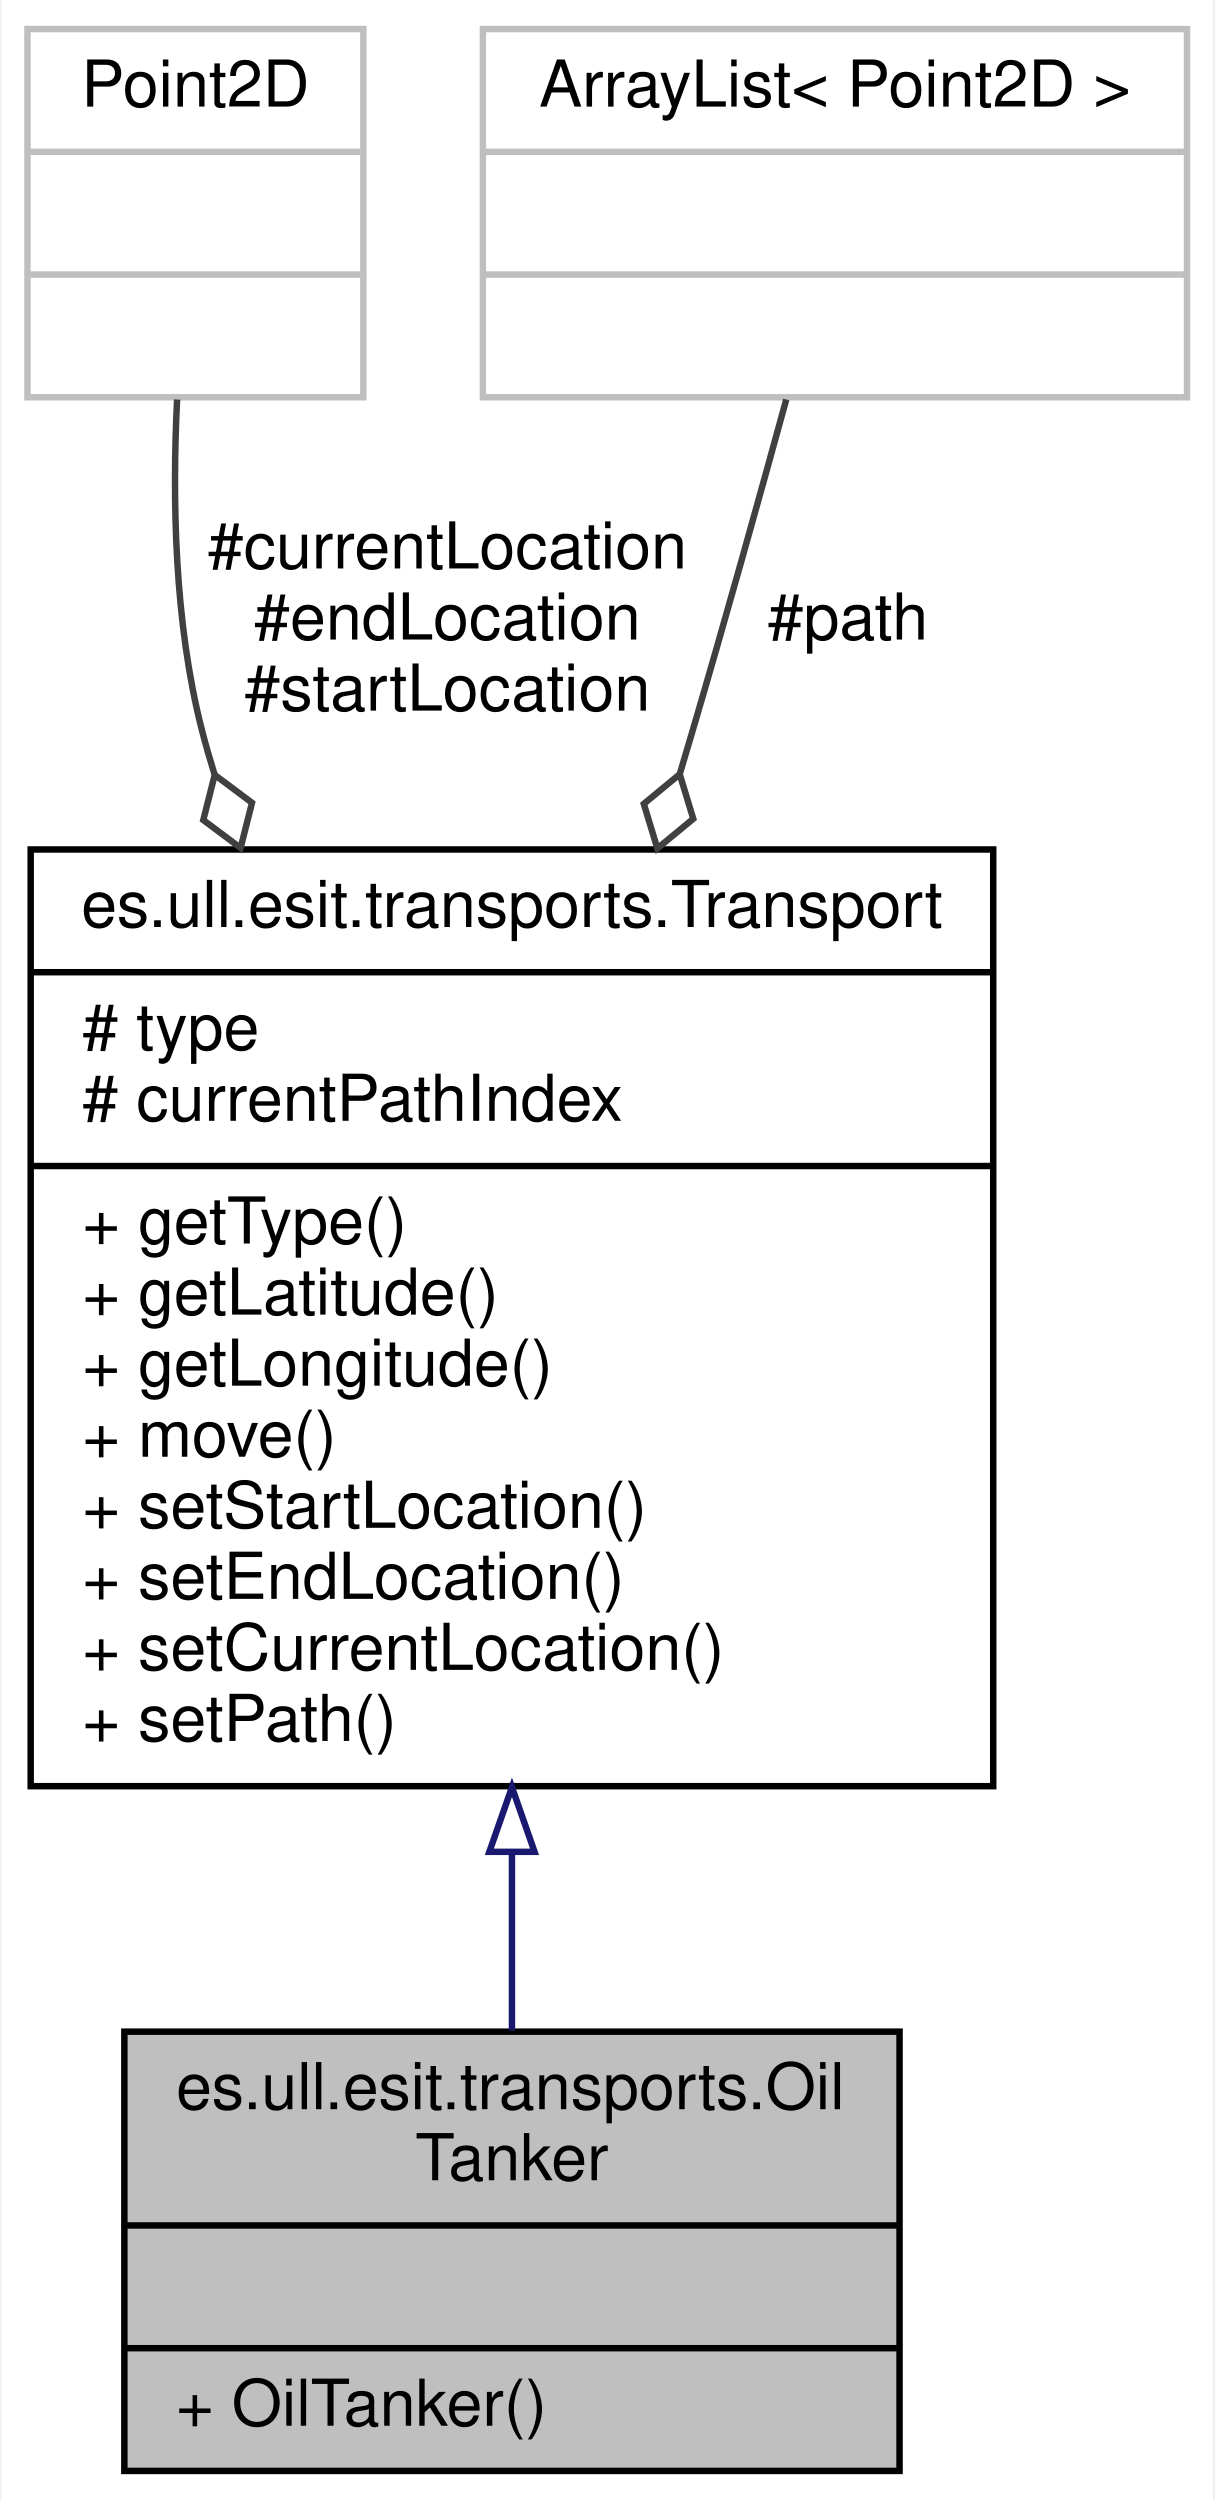
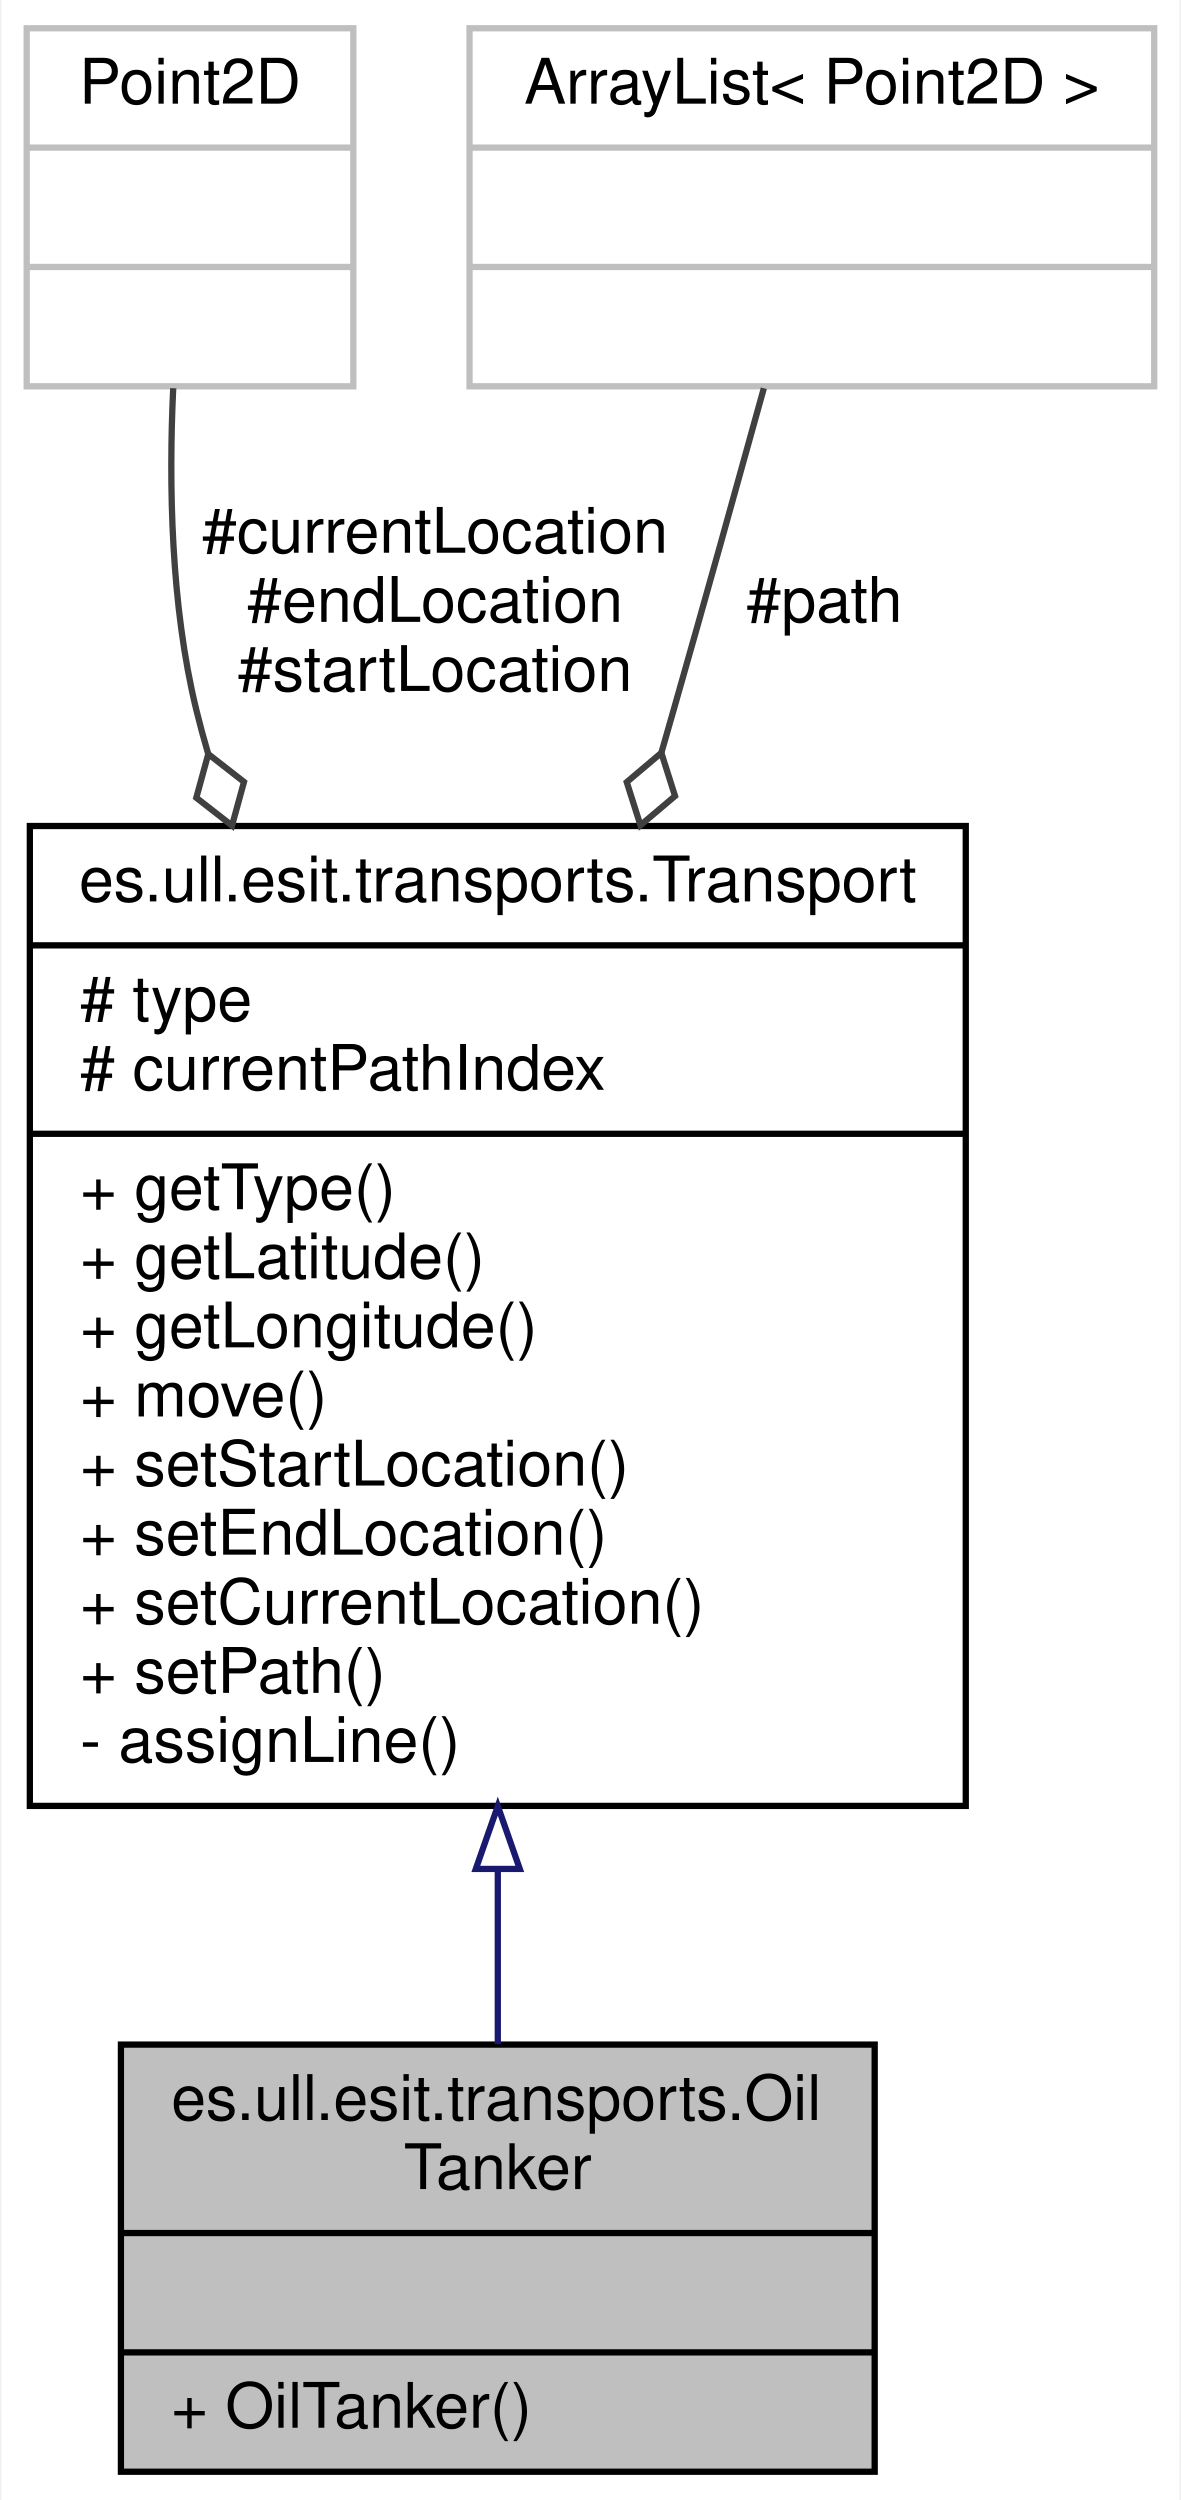
- <svg xmlns="http://www.w3.org/2000/svg" xmlns:xlink="http://www.w3.org/1999/xlink" width="188pt" height="387pt" viewBox="0.00 0.00 187.50 387.00">
-   <g id="graph0" class="graph" transform="scale(1 1) rotate(0) translate(4 383)">
-     <polygon fill="white" stroke="none" points="-4,4 -4,-383 183.5,-383 183.5,4 -4,4" />
+ <svg xmlns="http://www.w3.org/2000/svg" xmlns:xlink="http://www.w3.org/1999/xlink" width="188pt" height="398pt" viewBox="0.00 0.00 187.50 398.00">
+   <g id="graph0" class="graph" transform="scale(1 1) rotate(0) translate(4 394)">
+     <polygon fill="white" stroke="none" points="-4,4 -4,-394 183.5,-394 183.5,4 -4,4" />
    <g id="node1" class="node">
      <polygon fill="#bfbfbf" stroke="black" points="15,-0.5 15,-68.5 135,-68.5 135,-0.5 15,-0.5" />
      <text text-anchor="start" x="23" y="-56.5" font-family="Helvetica,sans-Serif" font-size="10.00">es.ull.esit.transports.Oil</text>
      <text text-anchor="middle" x="75" y="-45.5" font-family="Helvetica,sans-Serif" font-size="10.00">Tanker</text>
      <polyline fill="none" stroke="black" points="15,-38.5 135,-38.5 " />
      <text text-anchor="middle" x="75" y="-26.5" font-family="Helvetica,sans-Serif" font-size="10.00"> </text>
      <polyline fill="none" stroke="black" points="15,-19.5 135,-19.5 " />
      <text text-anchor="start" x="23" y="-7.5" font-family="Helvetica,sans-Serif" font-size="10.00">+ OilTanker()</text>
    </g>
    <g id="node2" class="node">
      <g id="a_node2">
        <a xlink:href="classes_1_1ull_1_1esit_1_1transports_1_1_transport.html" target="_top" xlink:title="Abstract class to represent a transport. ">
-           <polygon fill="white" stroke="black" points="0.5,-106.5 0.5,-251.5 149.5,-251.5 149.5,-106.5 0.5,-106.5" />
-           <text text-anchor="middle" x="75" y="-239.5" font-family="Helvetica,sans-Serif" font-size="10.00">es.ull.esit.transports.Transport</text>
-           <polyline fill="none" stroke="black" points="0.5,-232.5 149.5,-232.5 " />
-           <text text-anchor="start" x="8.5" y="-220.5" font-family="Helvetica,sans-Serif" font-size="10.00"># type</text>
-           <text text-anchor="start" x="8.5" y="-209.5" font-family="Helvetica,sans-Serif" font-size="10.00"># currentPathIndex</text>
-           <polyline fill="none" stroke="black" points="0.5,-202.5 149.5,-202.5 " />
-           <text text-anchor="start" x="8.5" y="-190.5" font-family="Helvetica,sans-Serif" font-size="10.00">+ getType()</text>
-           <text text-anchor="start" x="8.5" y="-179.5" font-family="Helvetica,sans-Serif" font-size="10.00">+ getLatitude()</text>
-           <text text-anchor="start" x="8.5" y="-168.5" font-family="Helvetica,sans-Serif" font-size="10.00">+ getLongitude()</text>
-           <text text-anchor="start" x="8.5" y="-157.5" font-family="Helvetica,sans-Serif" font-size="10.00">+ move()</text>
-           <text text-anchor="start" x="8.5" y="-146.5" font-family="Helvetica,sans-Serif" font-size="10.00">+ setStartLocation()</text>
-           <text text-anchor="start" x="8.5" y="-135.5" font-family="Helvetica,sans-Serif" font-size="10.00">+ setEndLocation()</text>
-           <text text-anchor="start" x="8.5" y="-124.5" font-family="Helvetica,sans-Serif" font-size="10.00">+ setCurrentLocation()</text>
-           <text text-anchor="start" x="8.5" y="-113.5" font-family="Helvetica,sans-Serif" font-size="10.00">+ setPath()</text>
+           <polygon fill="white" stroke="black" points="0.5,-106.5 0.5,-262.5 149.5,-262.5 149.5,-106.5 0.5,-106.5" />
+           <text text-anchor="middle" x="75" y="-250.5" font-family="Helvetica,sans-Serif" font-size="10.00">es.ull.esit.transports.Transport</text>
+           <polyline fill="none" stroke="black" points="0.5,-243.5 149.5,-243.5 " />
+           <text text-anchor="start" x="8.5" y="-231.5" font-family="Helvetica,sans-Serif" font-size="10.00"># type</text>
+           <text text-anchor="start" x="8.5" y="-220.5" font-family="Helvetica,sans-Serif" font-size="10.00"># currentPathIndex</text>
+           <polyline fill="none" stroke="black" points="0.5,-213.5 149.5,-213.5 " />
+           <text text-anchor="start" x="8.5" y="-201.5" font-family="Helvetica,sans-Serif" font-size="10.00">+ getType()</text>
+           <text text-anchor="start" x="8.5" y="-190.5" font-family="Helvetica,sans-Serif" font-size="10.00">+ getLatitude()</text>
+           <text text-anchor="start" x="8.5" y="-179.5" font-family="Helvetica,sans-Serif" font-size="10.00">+ getLongitude()</text>
+           <text text-anchor="start" x="8.5" y="-168.5" font-family="Helvetica,sans-Serif" font-size="10.00">+ move()</text>
+           <text text-anchor="start" x="8.5" y="-157.5" font-family="Helvetica,sans-Serif" font-size="10.00">+ setStartLocation()</text>
+           <text text-anchor="start" x="8.5" y="-146.5" font-family="Helvetica,sans-Serif" font-size="10.00">+ setEndLocation()</text>
+           <text text-anchor="start" x="8.5" y="-135.5" font-family="Helvetica,sans-Serif" font-size="10.00">+ setCurrentLocation()</text>
+           <text text-anchor="start" x="8.5" y="-124.5" font-family="Helvetica,sans-Serif" font-size="10.00">+ setPath()</text>
+           <text text-anchor="start" x="8.5" y="-113.5" font-family="Helvetica,sans-Serif" font-size="10.00">- assignLine()</text>
        </a>
      </g>
    </g>
    <g id="edge1" class="edge">
-       <path fill="none" stroke="midnightblue" d="M75,-96.182C75,-86.505 75,-77.094 75,-68.684" />
-       <polygon fill="none" stroke="midnightblue" points="71.5,-96.332 75,-106.333 78.5,-96.333 71.5,-96.332" />
+       <path fill="none" stroke="midnightblue" d="M75,-96.2C75,-86.432 75,-76.983 75,-68.566" />
+       <polygon fill="none" stroke="midnightblue" points="71.5,-96.466 75,-106.466 78.5,-96.466 71.5,-96.466" />
    </g>
    <g id="node3" class="node">
-       <polygon fill="white" stroke="#bfbfbf" points="0,-321.5 0,-378.5 52,-378.5 52,-321.5 0,-321.5" />
-       <text text-anchor="middle" x="26" y="-366.5" font-family="Helvetica,sans-Serif" font-size="10.00">Point2D</text>
-       <polyline fill="none" stroke="#bfbfbf" points="0,-359.5 52,-359.5 " />
-       <text text-anchor="middle" x="26" y="-347.5" font-family="Helvetica,sans-Serif" font-size="10.00"> </text>
-       <polyline fill="none" stroke="#bfbfbf" points="0,-340.5 52,-340.5 " />
-       <text text-anchor="middle" x="26" y="-328.5" font-family="Helvetica,sans-Serif" font-size="10.00"> </text>
+       <polygon fill="white" stroke="#bfbfbf" points="0,-332.5 0,-389.5 52,-389.5 52,-332.5 0,-332.5" />
+       <text text-anchor="middle" x="26" y="-377.5" font-family="Helvetica,sans-Serif" font-size="10.00">Point2D</text>
+       <polyline fill="none" stroke="#bfbfbf" points="0,-370.5 52,-370.5 " />
+       <text text-anchor="middle" x="26" y="-358.5" font-family="Helvetica,sans-Serif" font-size="10.00"> </text>
+       <polyline fill="none" stroke="#bfbfbf" points="0,-351.5 52,-351.5 " />
+       <text text-anchor="middle" x="26" y="-339.5" font-family="Helvetica,sans-Serif" font-size="10.00"> </text>
    </g>
    <g id="edge2" class="edge">
-       <path fill="none" stroke="#404040" d="M23.168,-321.157C22.398,-305.831 22.736,-286.607 27,-270 27.586,-267.717 28.241,-265.427 28.956,-263.139" />
-       <polygon fill="none" stroke="#404040" points="28.988,-263.048 27.22,-256.057 32.992,-251.736 34.761,-258.727 28.988,-263.048" />
-       <text text-anchor="middle" x="65" y="-295" font-family="Helvetica,sans-Serif" font-size="10.00"> #currentLocation</text>
-       <text text-anchor="middle" x="65" y="-284" font-family="Helvetica,sans-Serif" font-size="10.00">#endLocation</text>
-       <text text-anchor="middle" x="65" y="-273" font-family="Helvetica,sans-Serif" font-size="10.00">#startLocation</text>
+       <path fill="none" stroke="#404040" d="M23.326,-332.197C22.604,-316.883 22.938,-297.657 27,-281 27.561,-278.701 28.184,-276.395 28.864,-274.087" />
+       <polygon fill="none" stroke="#404040" points="28.907,-273.955 27.001,-267 32.687,-262.565 34.594,-269.52 28.907,-273.955" />
+       <text text-anchor="middle" x="65" y="-306" font-family="Helvetica,sans-Serif" font-size="10.00"> #currentLocation</text>
+       <text text-anchor="middle" x="65" y="-295" font-family="Helvetica,sans-Serif" font-size="10.00">#endLocation</text>
+       <text text-anchor="middle" x="65" y="-284" font-family="Helvetica,sans-Serif" font-size="10.00">#startLocation</text>
    </g>
    <g id="node4" class="node">
-       <polygon fill="white" stroke="#bfbfbf" points="70.5,-321.5 70.5,-378.5 179.5,-378.5 179.5,-321.5 70.5,-321.5" />
-       <text text-anchor="middle" x="125" y="-366.5" font-family="Helvetica,sans-Serif" font-size="10.00">ArrayList&lt; Point2D &gt;</text>
-       <polyline fill="none" stroke="#bfbfbf" points="70.5,-359.5 179.5,-359.5 " />
-       <text text-anchor="middle" x="125" y="-347.5" font-family="Helvetica,sans-Serif" font-size="10.00"> </text>
-       <polyline fill="none" stroke="#bfbfbf" points="70.5,-340.5 179.5,-340.5 " />
-       <text text-anchor="middle" x="125" y="-328.5" font-family="Helvetica,sans-Serif" font-size="10.00"> </text>
+       <polygon fill="white" stroke="#bfbfbf" points="70.5,-332.5 70.5,-389.5 179.5,-389.5 179.5,-332.5 70.5,-332.5" />
+       <text text-anchor="middle" x="125" y="-377.5" font-family="Helvetica,sans-Serif" font-size="10.00">ArrayList&lt; Point2D &gt;</text>
+       <polyline fill="none" stroke="#bfbfbf" points="70.5,-370.5 179.5,-370.5 " />
+       <text text-anchor="middle" x="125" y="-358.5" font-family="Helvetica,sans-Serif" font-size="10.00"> </text>
+       <polyline fill="none" stroke="#bfbfbf" points="70.5,-351.5 179.5,-351.5 " />
+       <text text-anchor="middle" x="125" y="-339.5" font-family="Helvetica,sans-Serif" font-size="10.00"> </text>
    </g>
    <g id="edge3" class="edge">
-       <path fill="none" stroke="#404040" d="M117.465,-321.156C113.308,-305.998 107.991,-286.934 103,-270 102.341,-267.763 101.668,-265.497 100.986,-263.211" />
-       <polygon fill="none" stroke="#404040" points="100.969,-263.154 95.408,-258.563 97.508,-251.664 103.068,-256.255 100.969,-263.154" />
-       <text text-anchor="middle" x="127" y="-284" font-family="Helvetica,sans-Serif" font-size="10.00"> #path</text>
+       <path fill="none" stroke="#404040" d="M117.354,-332.188C113.165,-317.04 107.852,-297.974 103,-281 102.359,-278.757 101.708,-276.486 101.049,-274.194" />
+       <polygon fill="none" stroke="#404040" points="101.035,-274.145 95.528,-269.489 97.707,-262.615 103.214,-267.271 101.035,-274.145" />
+       <text text-anchor="middle" x="127" y="-295" font-family="Helvetica,sans-Serif" font-size="10.00"> #path</text>
    </g>
  </g>
</svg>
